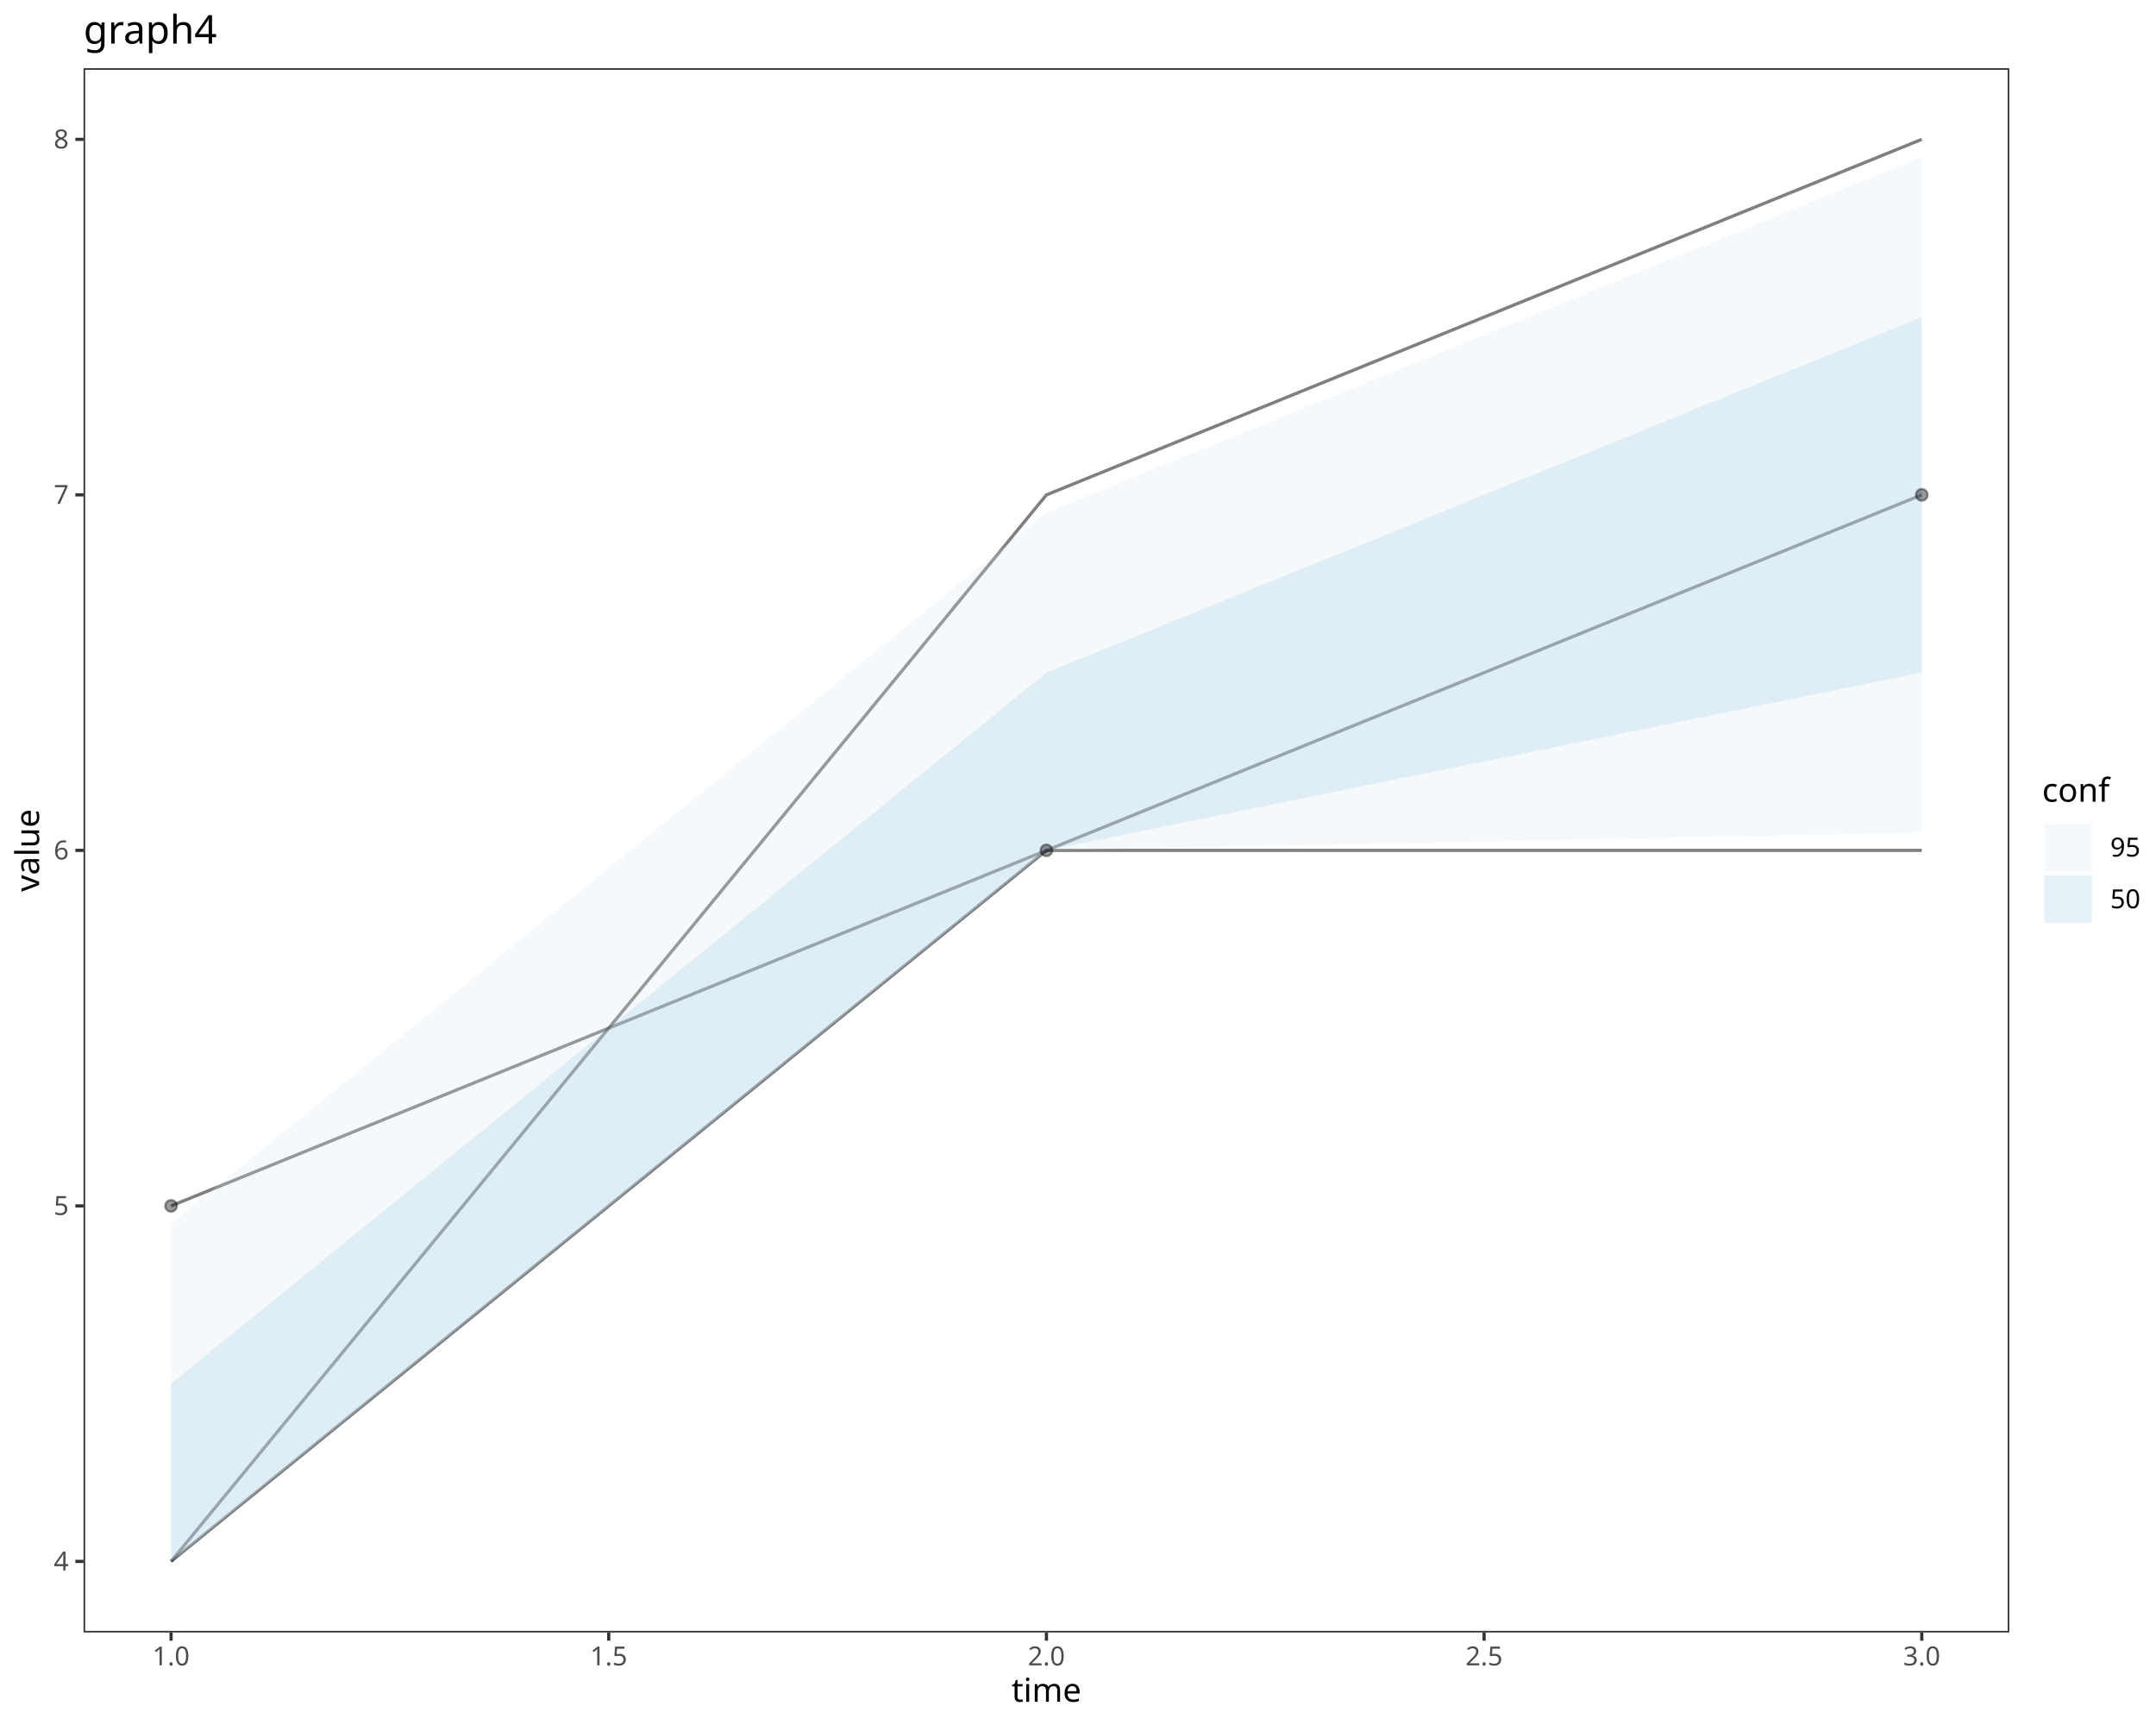
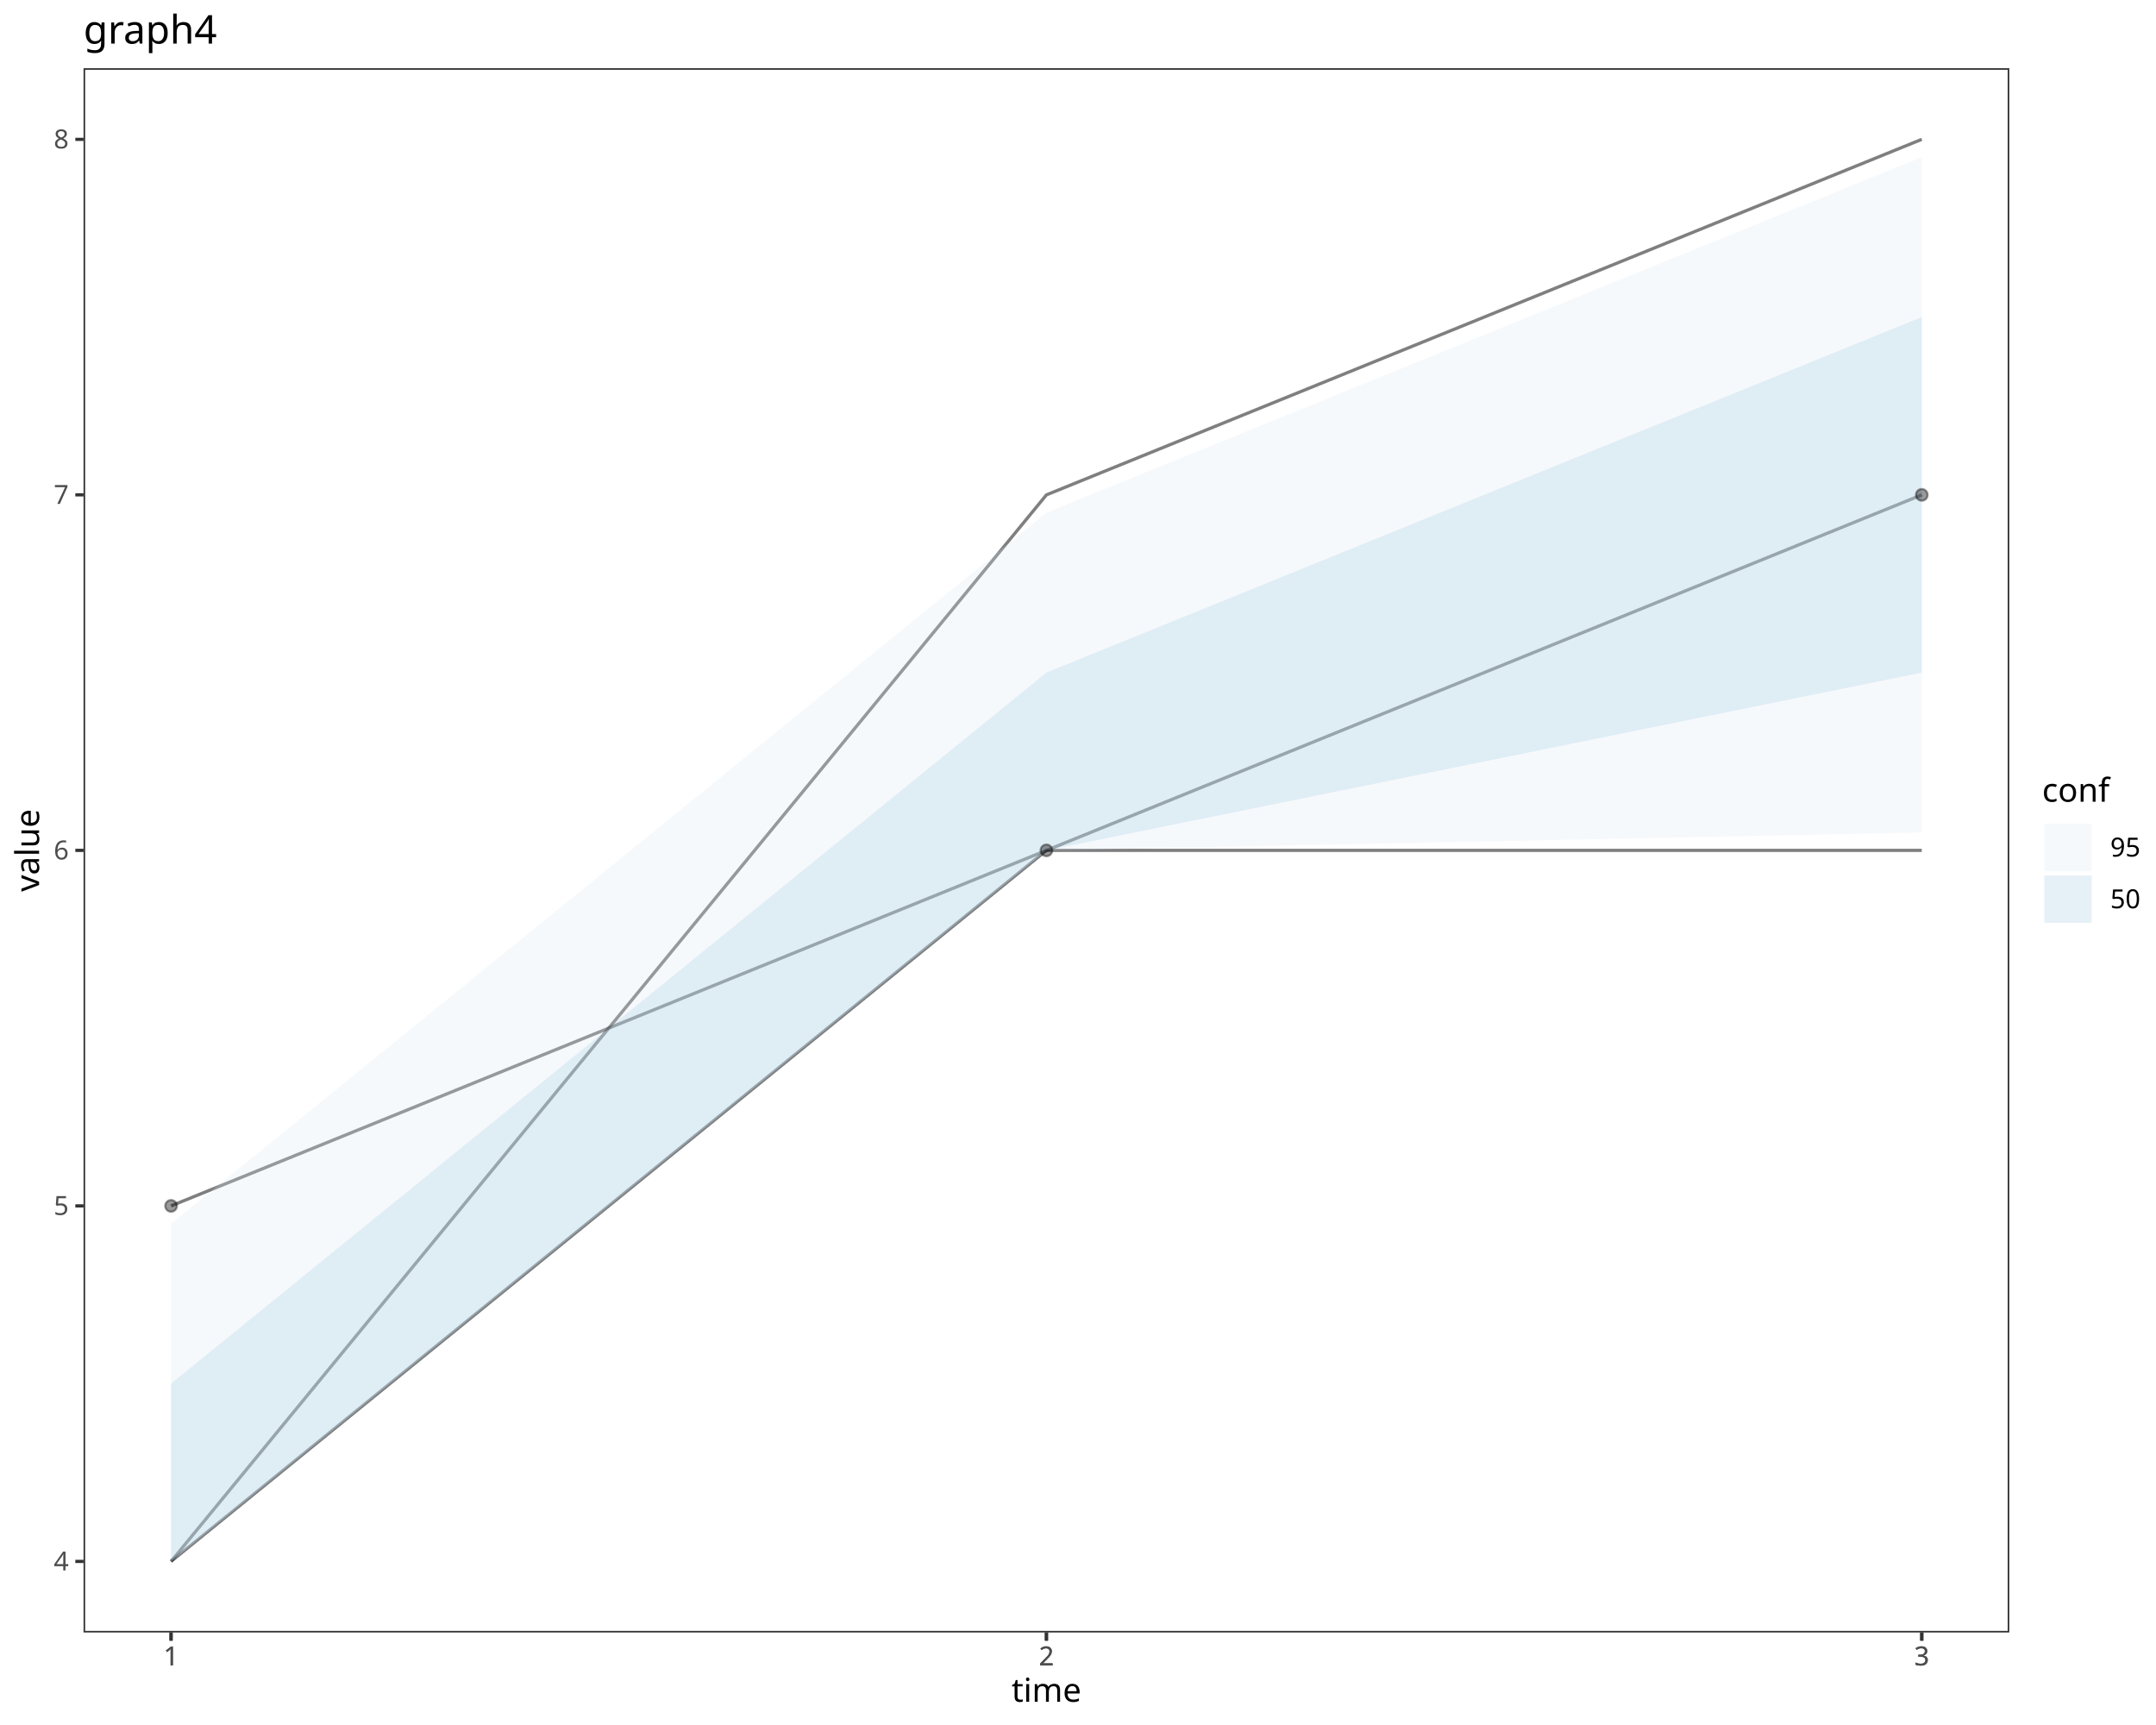
<svg xmlns="http://www.w3.org/2000/svg" class="svglite" data-engine-version="2.0" width="720.00pt" height="576.00pt" viewBox="0 0 720.00 576.00">
  <defs>
    <style type="text/css">
    .svglite line, .svglite polyline, .svglite polygon, .svglite path, .svglite rect, .svglite circle {
      fill: none;
      stroke: #000000;
      stroke-linecap: round;
      stroke-linejoin: round;
      stroke-miterlimit: 10.00;
    }
  </style>
  </defs>
  <rect width="100%" height="100%" style="stroke: none; fill: #FFFFFF;" />
  <defs>
    <clipPath id="cpMC4wMHw3MjAuMDB8MC4wMHw1NzYuMDA=">
      <rect x="0.00" y="0.00" width="720.00" height="576.00" />
    </clipPath>
  </defs>
  <g clip-path="url(#cpMC4wMHw3MjAuMDB8MC4wMHw1NzYuMDA=)">
    <rect x="-0" y="0.00" width="720.00" height="576.00" style="stroke-width: 1.07; stroke: #FFFFFF; fill: #FFFFFF;" />
  </g>
  <defs>
    <clipPath id="cpMjcuOTB8NjcxLjAxfDIyLjc4fDU0NS4xMQ==">
      <rect x="27.90" y="22.78" width="643.11" height="522.33" />
    </clipPath>
  </defs>
  <g clip-path="url(#cpMjcuOTB8NjcxLjAxfDIyLjc4fDU0NS4xMQ==)">
    <rect x="27.90" y="22.78" width="643.11" height="522.33" style="stroke-width: 1.07; stroke: none; fill: #FFFFFF;" />
    <polyline points="57.13,521.37 349.46,165.24 641.78,46.53 " style="stroke-width: 1.07; stroke: #000000; stroke-opacity: 0.50; stroke-linecap: butt;" />
    <polyline points="57.13,402.66 349.46,283.95 641.78,165.24 " style="stroke-width: 1.07; stroke: #000000; stroke-opacity: 0.50; stroke-linecap: butt;" />
    <polyline points="57.13,521.37 349.46,283.95 641.78,283.95 " style="stroke-width: 1.07; stroke: #000000; stroke-opacity: 0.50; stroke-linecap: butt;" />
    <polygon points="57.13,408.59 349.46,171.17 641.78,52.46 641.78,278.01 349.46,283.95 57.13,521.37 " style="stroke-width: 0.00; stroke: none; stroke-linecap: butt; fill: #DEEBF7; fill-opacity: 0.25;" />
    <polyline points="57.13,408.59 349.46,171.17 641.78,52.46 " style="stroke-width: 1.07; stroke: none; stroke-linecap: butt;" />
    <polyline points="641.78,278.01 349.46,283.95 57.13,521.37 " style="stroke-width: 1.07; stroke: none; stroke-linecap: butt;" />
    <polygon points="57.13,462.01 349.46,224.59 641.78,105.88 641.78,224.59 349.46,283.95 57.13,521.37 " style="stroke-width: 0.00; stroke: none; stroke-linecap: butt; fill: #9ECAE1; fill-opacity: 0.25;" />
    <polyline points="57.13,462.01 349.46,224.59 641.78,105.88 " style="stroke-width: 1.07; stroke: none; stroke-linecap: butt;" />
    <polyline points="641.78,224.59 349.46,283.95 57.13,521.37 " style="stroke-width: 1.07; stroke: none; stroke-linecap: butt;" />
    <circle cx="57.13" cy="402.66" r="1.95" style="stroke-width: 0.71; stroke: #000000; stroke-opacity: 0.40; fill: #000000; fill-opacity: 0.40;" />
    <circle cx="349.46" cy="283.95" r="1.95" style="stroke-width: 0.71; stroke: #000000; stroke-opacity: 0.40; fill: #000000; fill-opacity: 0.40;" />
    <circle cx="641.78" cy="165.24" r="1.95" style="stroke-width: 0.71; stroke: #000000; stroke-opacity: 0.40; fill: #000000; fill-opacity: 0.40;" />
    <rect x="27.90" y="22.78" width="643.11" height="522.33" style="stroke-width: 1.07; stroke: #333333;" />
  </g>
  <g clip-path="url(#cpMC4wMHw3MjAuMDB8MC4wMHw1NzYuMDA=)">
    <text x="22.97" y="524.40" text-anchor="end" style="font-size: 8.80px; fill: #4D4D4D; font-family: sans;" textLength="4.89px" lengthAdjust="spacingAndGlyphs">4</text>
    <text x="22.97" y="405.69" text-anchor="end" style="font-size: 8.80px; fill: #4D4D4D; font-family: sans;" textLength="4.89px" lengthAdjust="spacingAndGlyphs">5</text>
    <text x="22.97" y="286.98" text-anchor="end" style="font-size: 8.80px; fill: #4D4D4D; font-family: sans;" textLength="4.89px" lengthAdjust="spacingAndGlyphs">6</text>
    <text x="22.97" y="168.26" text-anchor="end" style="font-size: 8.80px; fill: #4D4D4D; font-family: sans;" textLength="4.89px" lengthAdjust="spacingAndGlyphs">7</text>
    <text x="22.97" y="49.55" text-anchor="end" style="font-size: 8.80px; fill: #4D4D4D; font-family: sans;" textLength="4.89px" lengthAdjust="spacingAndGlyphs">8</text>
    <polyline points="25.16,521.37 27.90,521.37 " style="stroke-width: 1.07; stroke: #333333; stroke-linecap: butt;" />
    <polyline points="25.16,402.66 27.90,402.66 " style="stroke-width: 1.07; stroke: #333333; stroke-linecap: butt;" />
    <polyline points="25.16,283.95 27.90,283.95 " style="stroke-width: 1.07; stroke: #333333; stroke-linecap: butt;" />
    <polyline points="25.16,165.24 27.90,165.24 " style="stroke-width: 1.07; stroke: #333333; stroke-linecap: butt;" />
    <polyline points="25.16,46.53 27.90,46.53 " style="stroke-width: 1.07; stroke: #333333; stroke-linecap: butt;" />
    <polyline points="57.13,547.85 57.13,545.11 " style="stroke-width: 1.07; stroke: #333333; stroke-linecap: butt;" />
-     <polyline points="203.29,547.85 203.29,545.11 " style="stroke-width: 1.07; stroke: #333333; stroke-linecap: butt;" />
+     <polyline points="57.13,547.85 57.13,545.11 " style="stroke-width: 1.07; stroke: #333333; stroke-linecap: butt;" />
    <polyline points="349.46,547.85 349.46,545.11 " style="stroke-width: 1.07; stroke: #333333; stroke-linecap: butt;" />
-     <polyline points="495.62,547.85 495.62,545.11 " style="stroke-width: 1.07; stroke: #333333; stroke-linecap: butt;" />
+     <polyline points="349.46,547.85 349.46,545.11 " style="stroke-width: 1.07; stroke: #333333; stroke-linecap: butt;" />
    <polyline points="641.78,547.85 641.78,545.11 " style="stroke-width: 1.07; stroke: #333333; stroke-linecap: butt;" />
-     <text x="57.13" y="556.10" text-anchor="middle" style="font-size: 8.80px; fill: #4D4D4D; font-family: sans;" textLength="12.23px" lengthAdjust="spacingAndGlyphs">1.0</text>
-     <text x="203.29" y="556.10" text-anchor="middle" style="font-size: 8.80px; fill: #4D4D4D; font-family: sans;" textLength="12.23px" lengthAdjust="spacingAndGlyphs">1.5</text>
-     <text x="349.46" y="556.10" text-anchor="middle" style="font-size: 8.80px; fill: #4D4D4D; font-family: sans;" textLength="12.23px" lengthAdjust="spacingAndGlyphs">2.0</text>
-     <text x="495.62" y="556.10" text-anchor="middle" style="font-size: 8.80px; fill: #4D4D4D; font-family: sans;" textLength="12.23px" lengthAdjust="spacingAndGlyphs">2.5</text>
-     <text x="641.78" y="556.10" text-anchor="middle" style="font-size: 8.80px; fill: #4D4D4D; font-family: sans;" textLength="12.23px" lengthAdjust="spacingAndGlyphs">3.0</text>
+     <polyline points="641.78,547.85 641.78,545.11 " style="stroke-width: 1.07; stroke: #333333; stroke-linecap: butt;" />
+     <text x="57.13" y="556.10" text-anchor="middle" style="font-size: 8.80px; fill: #4D4D4D; font-family: sans;" textLength="4.89px" lengthAdjust="spacingAndGlyphs">1</text>
+     <text x="57.13" y="556.10" text-anchor="middle" style="font-size: 8.80px; fill: #4D4D4D; font-family: sans;" textLength="4.89px" lengthAdjust="spacingAndGlyphs">1</text>
+     <text x="349.46" y="556.10" text-anchor="middle" style="font-size: 8.80px; fill: #4D4D4D; font-family: sans;" textLength="4.89px" lengthAdjust="spacingAndGlyphs">2</text>
+     <text x="349.46" y="556.10" text-anchor="middle" style="font-size: 8.80px; fill: #4D4D4D; font-family: sans;" textLength="4.89px" lengthAdjust="spacingAndGlyphs">2</text>
+     <text x="641.78" y="556.10" text-anchor="middle" style="font-size: 8.80px; fill: #4D4D4D; font-family: sans;" textLength="4.89px" lengthAdjust="spacingAndGlyphs">3</text>
+     <text x="641.78" y="556.10" text-anchor="middle" style="font-size: 8.80px; fill: #4D4D4D; font-family: sans;" textLength="4.89px" lengthAdjust="spacingAndGlyphs">3</text>
    <text x="349.46" y="568.24" text-anchor="middle" style="font-size: 11.00px; font-family: sans;" textLength="20.78px" lengthAdjust="spacingAndGlyphs">time</text>
    <text transform="translate(13.05,283.95) rotate(-90)" text-anchor="middle" style="font-size: 11.00px; font-family: sans;" textLength="26.30px" lengthAdjust="spacingAndGlyphs">value</text>
    <rect x="681.97" y="259.00" width="32.55" height="49.89" style="stroke-width: 1.07; stroke: none; fill: #FFFFFF;" />
    <text x="681.97" y="267.71" style="font-size: 11.00px; font-family: sans;" textLength="20.80px" lengthAdjust="spacingAndGlyphs">conf</text>
    <rect x="681.97" y="274.33" width="17.28" height="17.28" style="stroke-width: 1.07; stroke: none; fill: #FFFFFF;" />
    <rect x="682.68" y="275.04" width="15.86" height="15.86" style="stroke-width: 1.07; stroke: none; stroke-linecap: butt; stroke-linejoin: miter; fill: #DEEBF7; fill-opacity: 0.25;" />
    <rect x="681.97" y="291.61" width="17.28" height="17.28" style="stroke-width: 1.07; stroke: none; fill: #FFFFFF;" />
    <rect x="682.68" y="292.32" width="15.86" height="15.86" style="stroke-width: 1.07; stroke: none; stroke-linecap: butt; stroke-linejoin: miter; fill: #9ECAE1; fill-opacity: 0.25;" />
    <text x="704.73" y="286.00" style="font-size: 8.80px; font-family: sans;" textLength="9.79px" lengthAdjust="spacingAndGlyphs">95</text>
    <text x="704.73" y="303.28" style="font-size: 8.80px; font-family: sans;" textLength="9.79px" lengthAdjust="spacingAndGlyphs">50</text>
    <text x="27.90" y="14.56" style="font-size: 13.20px; font-family: sans;" textLength="41.10px" lengthAdjust="spacingAndGlyphs">graph4</text>
  </g>
</svg>
